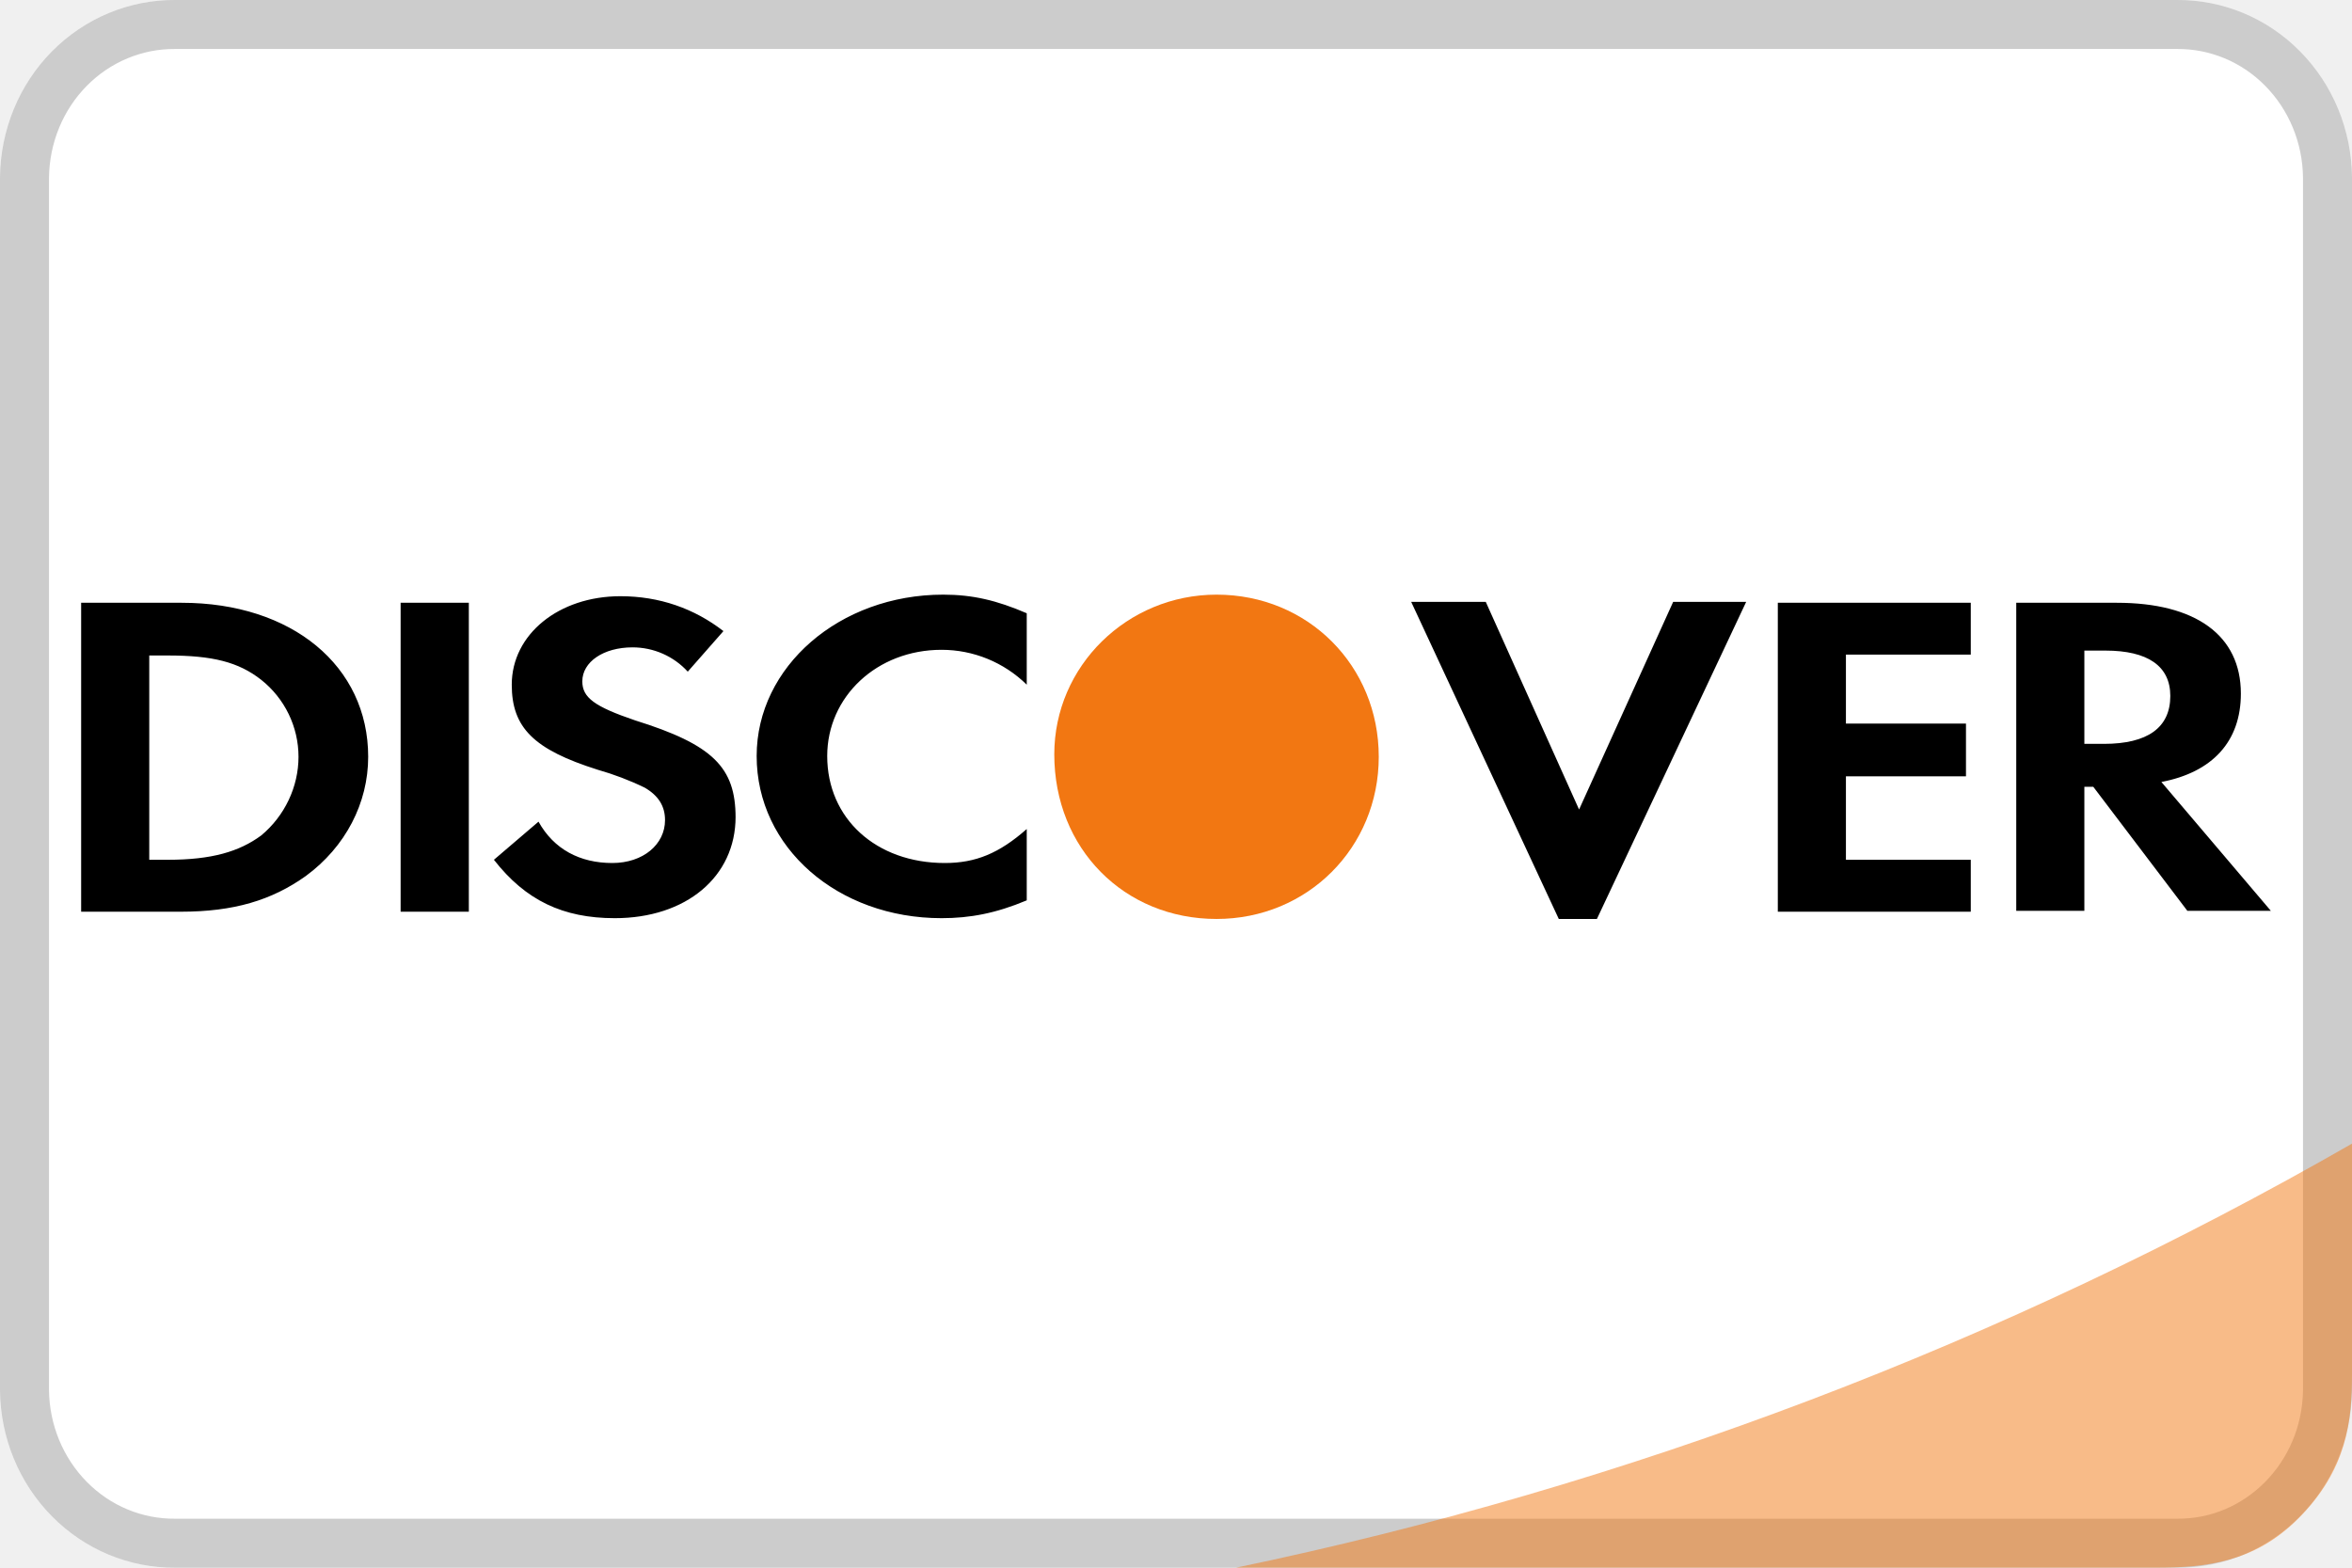
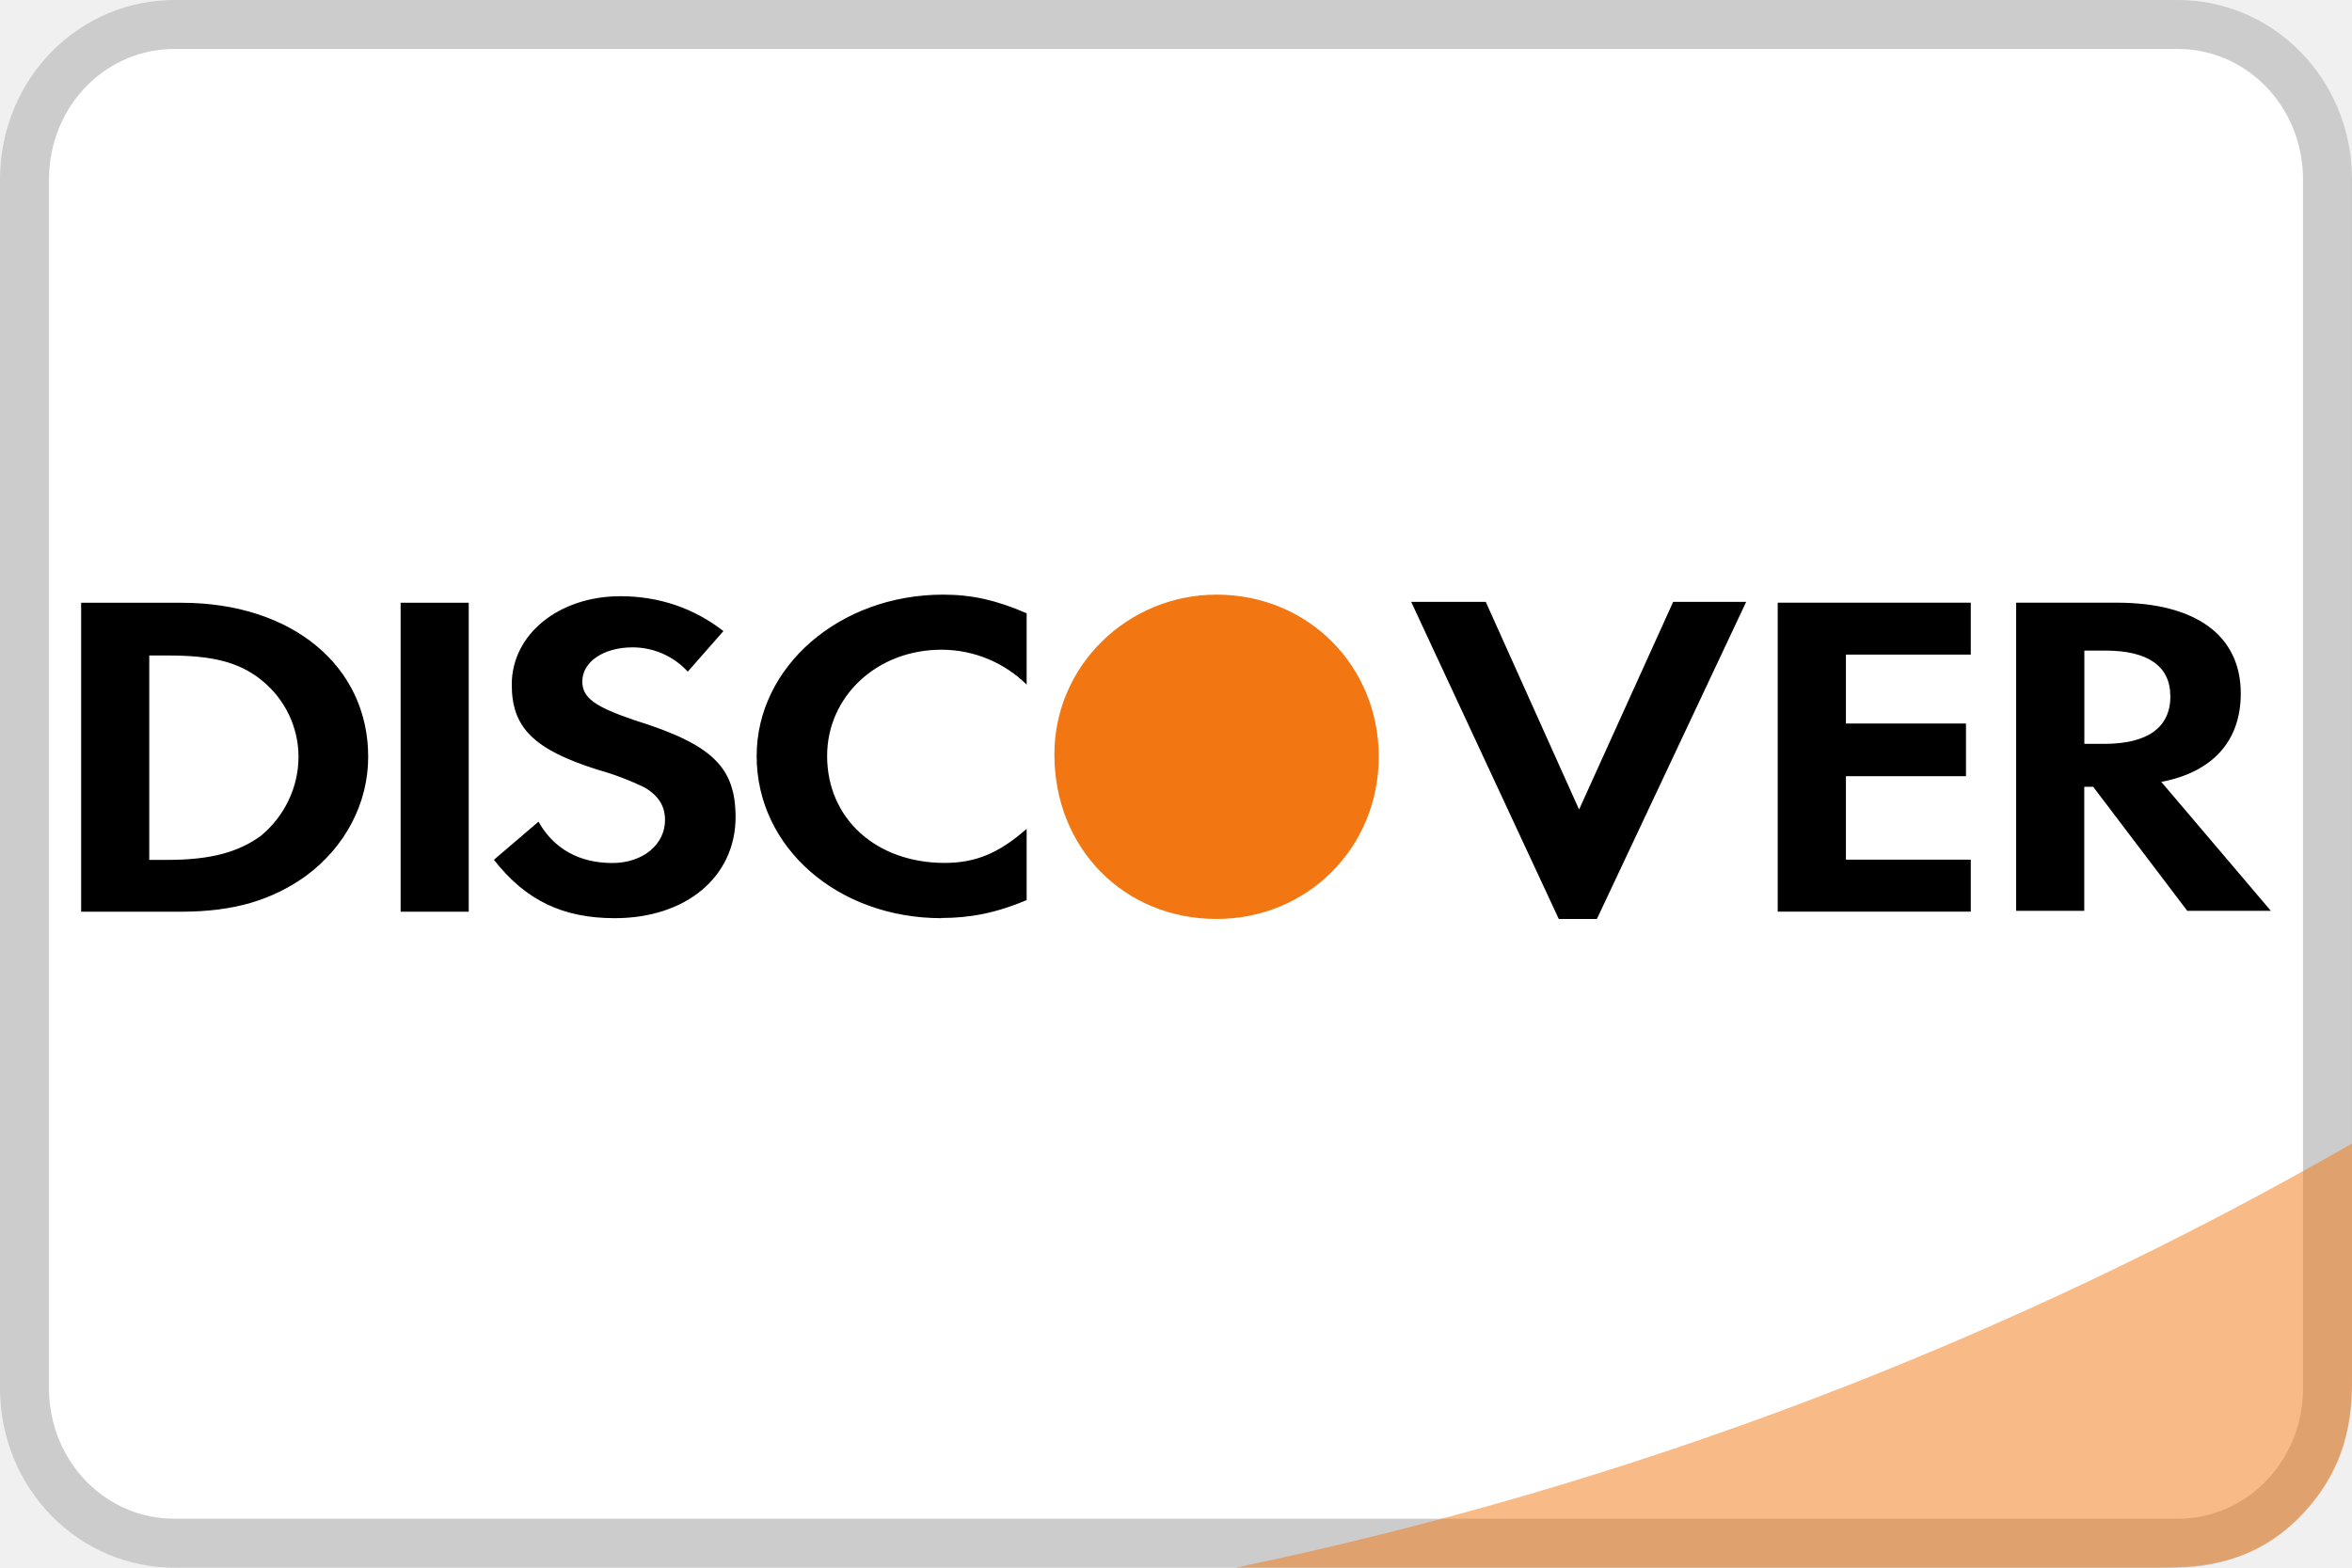
- <svg xmlns="http://www.w3.org/2000/svg" width="24" height="16" viewBox="0 0 24 16" fill="none">
-   <path d="M22.21 16L1.788 16C1.318 16.004 0.866 15.816 0.531 15.477C0.195 15.136 0.004 14.672 8.49175e-06 14.189L0 1.813C0.004 1.328 0.195 0.864 0.531 0.523C0.866 0.184 1.318 -0.004 1.79 7.08333e-05L22.212 6.17735e-05C22.682 -0.004 23.134 0.184 23.469 0.523C23.805 0.864 23.996 1.328 24 1.811L24 14.195C23.994 14.698 23.791 15.152 23.466 15.479C23.143 15.805 22.7 16.004 22.21 16Z" fill="white" />
-   <path d="M22.212 15.75H22.21L1.788 15.75L1.786 15.75C1.385 15.753 0.997 15.593 0.709 15.301C0.419 15.008 0.254 14.607 0.25 14.188C0.25 14.188 0.25 14.187 0.25 14.187L0.25 1.814C0.254 1.393 0.419 0.992 0.709 0.699C0.997 0.408 1.385 0.247 1.788 0.25V0.25H1.79L22.212 0.25L22.214 0.25C22.615 0.247 23.003 0.407 23.291 0.699C23.581 0.992 23.746 1.393 23.75 1.812C23.75 1.812 23.75 1.813 23.75 1.813L23.75 14.193C23.744 14.63 23.568 15.022 23.289 15.303C23.01 15.584 22.631 15.754 22.212 15.75Z" stroke="black" stroke-opacity="0.2" stroke-width="0.5" />
-   <path opacity="0.5" d="M12.612 16H21.997C22.5 16 23 15.95 23.45 15.5C23.95 15 24 14.5 24 14.03C24 13.561 24 11.672 24 11.672C20.456 13.706 16.613 15.167 12.612 16Z" fill="#F27712" />
-   <path d="M23.172 9.296H22.32L21.36 8.03H21.269V9.296H20.574V6.152H21.6C22.403 6.152 22.866 6.483 22.866 7.079C22.866 7.567 22.577 7.881 22.055 7.981L23.172 9.296ZM22.146 7.103C22.146 6.797 21.915 6.64 21.484 6.64H21.269V7.592H21.468C21.915 7.592 22.146 7.426 22.146 7.103ZM18.141 6.152H20.11V6.681H18.836V7.385H20.061V7.923H18.836V8.775H20.11V9.305H18.141V6.152ZM15.906 9.379L14.4 6.143H15.161L16.113 8.262L17.073 6.143H17.818L16.295 9.379H15.923H15.906ZM9.608 9.371C8.549 9.371 7.721 8.651 7.721 7.716C7.721 6.805 8.566 6.069 9.625 6.069C9.923 6.069 10.171 6.127 10.477 6.259V6.988C10.245 6.76 9.933 6.632 9.608 6.632C8.946 6.632 8.441 7.112 8.441 7.716C8.441 8.353 8.938 8.808 9.641 8.808C9.956 8.808 10.196 8.709 10.477 8.461V9.189C10.163 9.321 9.898 9.371 9.608 9.371ZM7.506 8.336C7.506 8.949 7.001 9.371 6.273 9.371C5.744 9.371 5.363 9.189 5.04 8.775L5.495 8.386C5.652 8.668 5.917 8.808 6.248 8.808C6.563 8.808 6.786 8.618 6.786 8.37C6.786 8.229 6.72 8.121 6.579 8.039C6.425 7.964 6.264 7.903 6.099 7.856C5.446 7.65 5.222 7.426 5.222 6.988C5.222 6.474 5.702 6.085 6.331 6.085C6.728 6.085 7.084 6.21 7.382 6.441L7.018 6.855C6.874 6.697 6.669 6.607 6.455 6.607C6.157 6.607 5.942 6.756 5.942 6.954C5.942 7.12 6.066 7.211 6.48 7.352C7.275 7.6 7.506 7.832 7.506 8.345V8.336ZM4.088 6.152H4.784V9.305H4.088V6.152ZM1.854 9.305H0.828V6.152H1.854C2.979 6.152 3.757 6.797 3.757 7.724C3.757 8.196 3.526 8.643 3.12 8.941C2.772 9.189 2.384 9.305 1.846 9.305H1.854ZM2.665 6.938C2.433 6.756 2.168 6.69 1.713 6.69H1.523V8.775H1.713C2.16 8.775 2.441 8.692 2.665 8.527C2.905 8.328 3.046 8.03 3.046 7.724C3.046 7.418 2.905 7.128 2.665 6.938Z" fill="black" />
-   <path d="M12.414 6.069C11.503 6.069 10.758 6.797 10.758 7.699C10.758 8.659 11.47 9.379 12.414 9.379C13.341 9.379 14.069 8.651 14.069 7.724C14.069 6.797 13.349 6.069 12.414 6.069Z" fill="#F27712" />
+ <svg xmlns="http://www.w3.org/2000/svg" fill="none" height="16" viewBox="0 0 24 16" width="24">
+   <path d="m22.21 16h-20.422c-.47.004-.922-.184-1.257-.523-.337-.34-.527-.804-.531-1.288l-0-12.376c.004-.485.195-.949.531-1.29.335-.339.787-.527 1.259-.523l20.422-0c.47-.004.922.184 1.256.523.337.34.527.804.531 1.288v12.384c-.006.504-.209.958-.534 1.285-.323.325-.766.525-1.256.52z" fill="#fff" />
+   <path d="m22.212 15.75h-.002-20.422-.002c-.401.003-.788-.157-1.077-.449-.29-.293-.455-.694-.459-1.113-0-0-0-.001-0-.001v-12.373c.004-.421.169-.822.459-1.115.288-.291.675-.452 1.079-.449v0h.002 20.422l.002-0c.401-.003.788.157 1.077.449.29.293.455.694.459 1.113v.001 12.38c-.006.437-.182.829-.461 1.11-.278.28-.658.45-1.077.447z" stroke="#000" stroke-opacity=".2" stroke-width=".5" />
+   <path d="m12.612 16h9.385c.503 0 1.003-.05 1.453-.5.5-.5.55-1 .55-1.47s0-2.359 0-2.359c-3.544 2.034-7.387 3.495-11.388 4.328z" fill="#f27712" opacity=".5" />
+   <path d="m23.172 9.296h-.853l-.96-1.266h-.091v1.266h-.695v-3.145h1.026c.803 0 1.266.331 1.266.927 0 .488-.29.803-.811.902zm-1.026-2.193c0-.306-.232-.463-.662-.463h-.215v.952h.199c.447 0 .679-.166.679-.488zm-4.006-.952h1.97v.53h-1.274v.703h1.225v.538h-1.225v.852h1.274v.53h-1.97zm-2.234 3.228-1.506-3.236h.761l.952 2.119.96-2.119h.745l-1.523 3.236h-.372zm-6.298-.008c-1.059 0-1.887-.72-1.887-1.655 0-.91.844-1.647 1.903-1.647.298 0 .546.058.852.19v.728c-.232-.228-.544-.356-.869-.356-.662 0-1.167.48-1.167 1.084 0 .637.497 1.092 1.2 1.092.314 0 .554-.099.836-.348v.728c-.315.132-.579.182-.869.182zm-2.102-1.034c0 .612-.505 1.034-1.233 1.034-.53 0-.91-.182-1.233-.596l.455-.389c.157.281.422.422.753.422.314 0 .538-.19.538-.439 0-.141-.066-.248-.207-.331-.154-.075-.315-.136-.48-.182-.654-.207-.877-.43-.877-.869 0-.513.48-.902 1.109-.902.397 0 .753.124 1.051.356l-.364.414c-.144-.158-.349-.248-.563-.248-.298 0-.513.149-.513.348 0 .166.124.257.538.397.794.248 1.026.48 1.026.993zm-3.418-2.185h.695v3.153h-.695zm-2.234 3.153h-1.026v-3.153h1.026c1.126 0 1.903.646 1.903 1.572 0 .472-.232.919-.637 1.217-.348.248-.737.364-1.274.364zm.811-2.367c-.232-.182-.497-.248-.952-.248h-.19v2.086h.19c.447 0 .728-.083.952-.248.24-.199.381-.497.381-.803s-.141-.596-.381-.786z" fill="#000" />
+   <path d="m12.414 6.069c-.91 0-1.655.728-1.655 1.63 0 .96.712 1.68 1.655 1.68.927 0 1.655-.728 1.655-1.655s-.72-1.655-1.655-1.655z" fill="#f27712" />
</svg>
